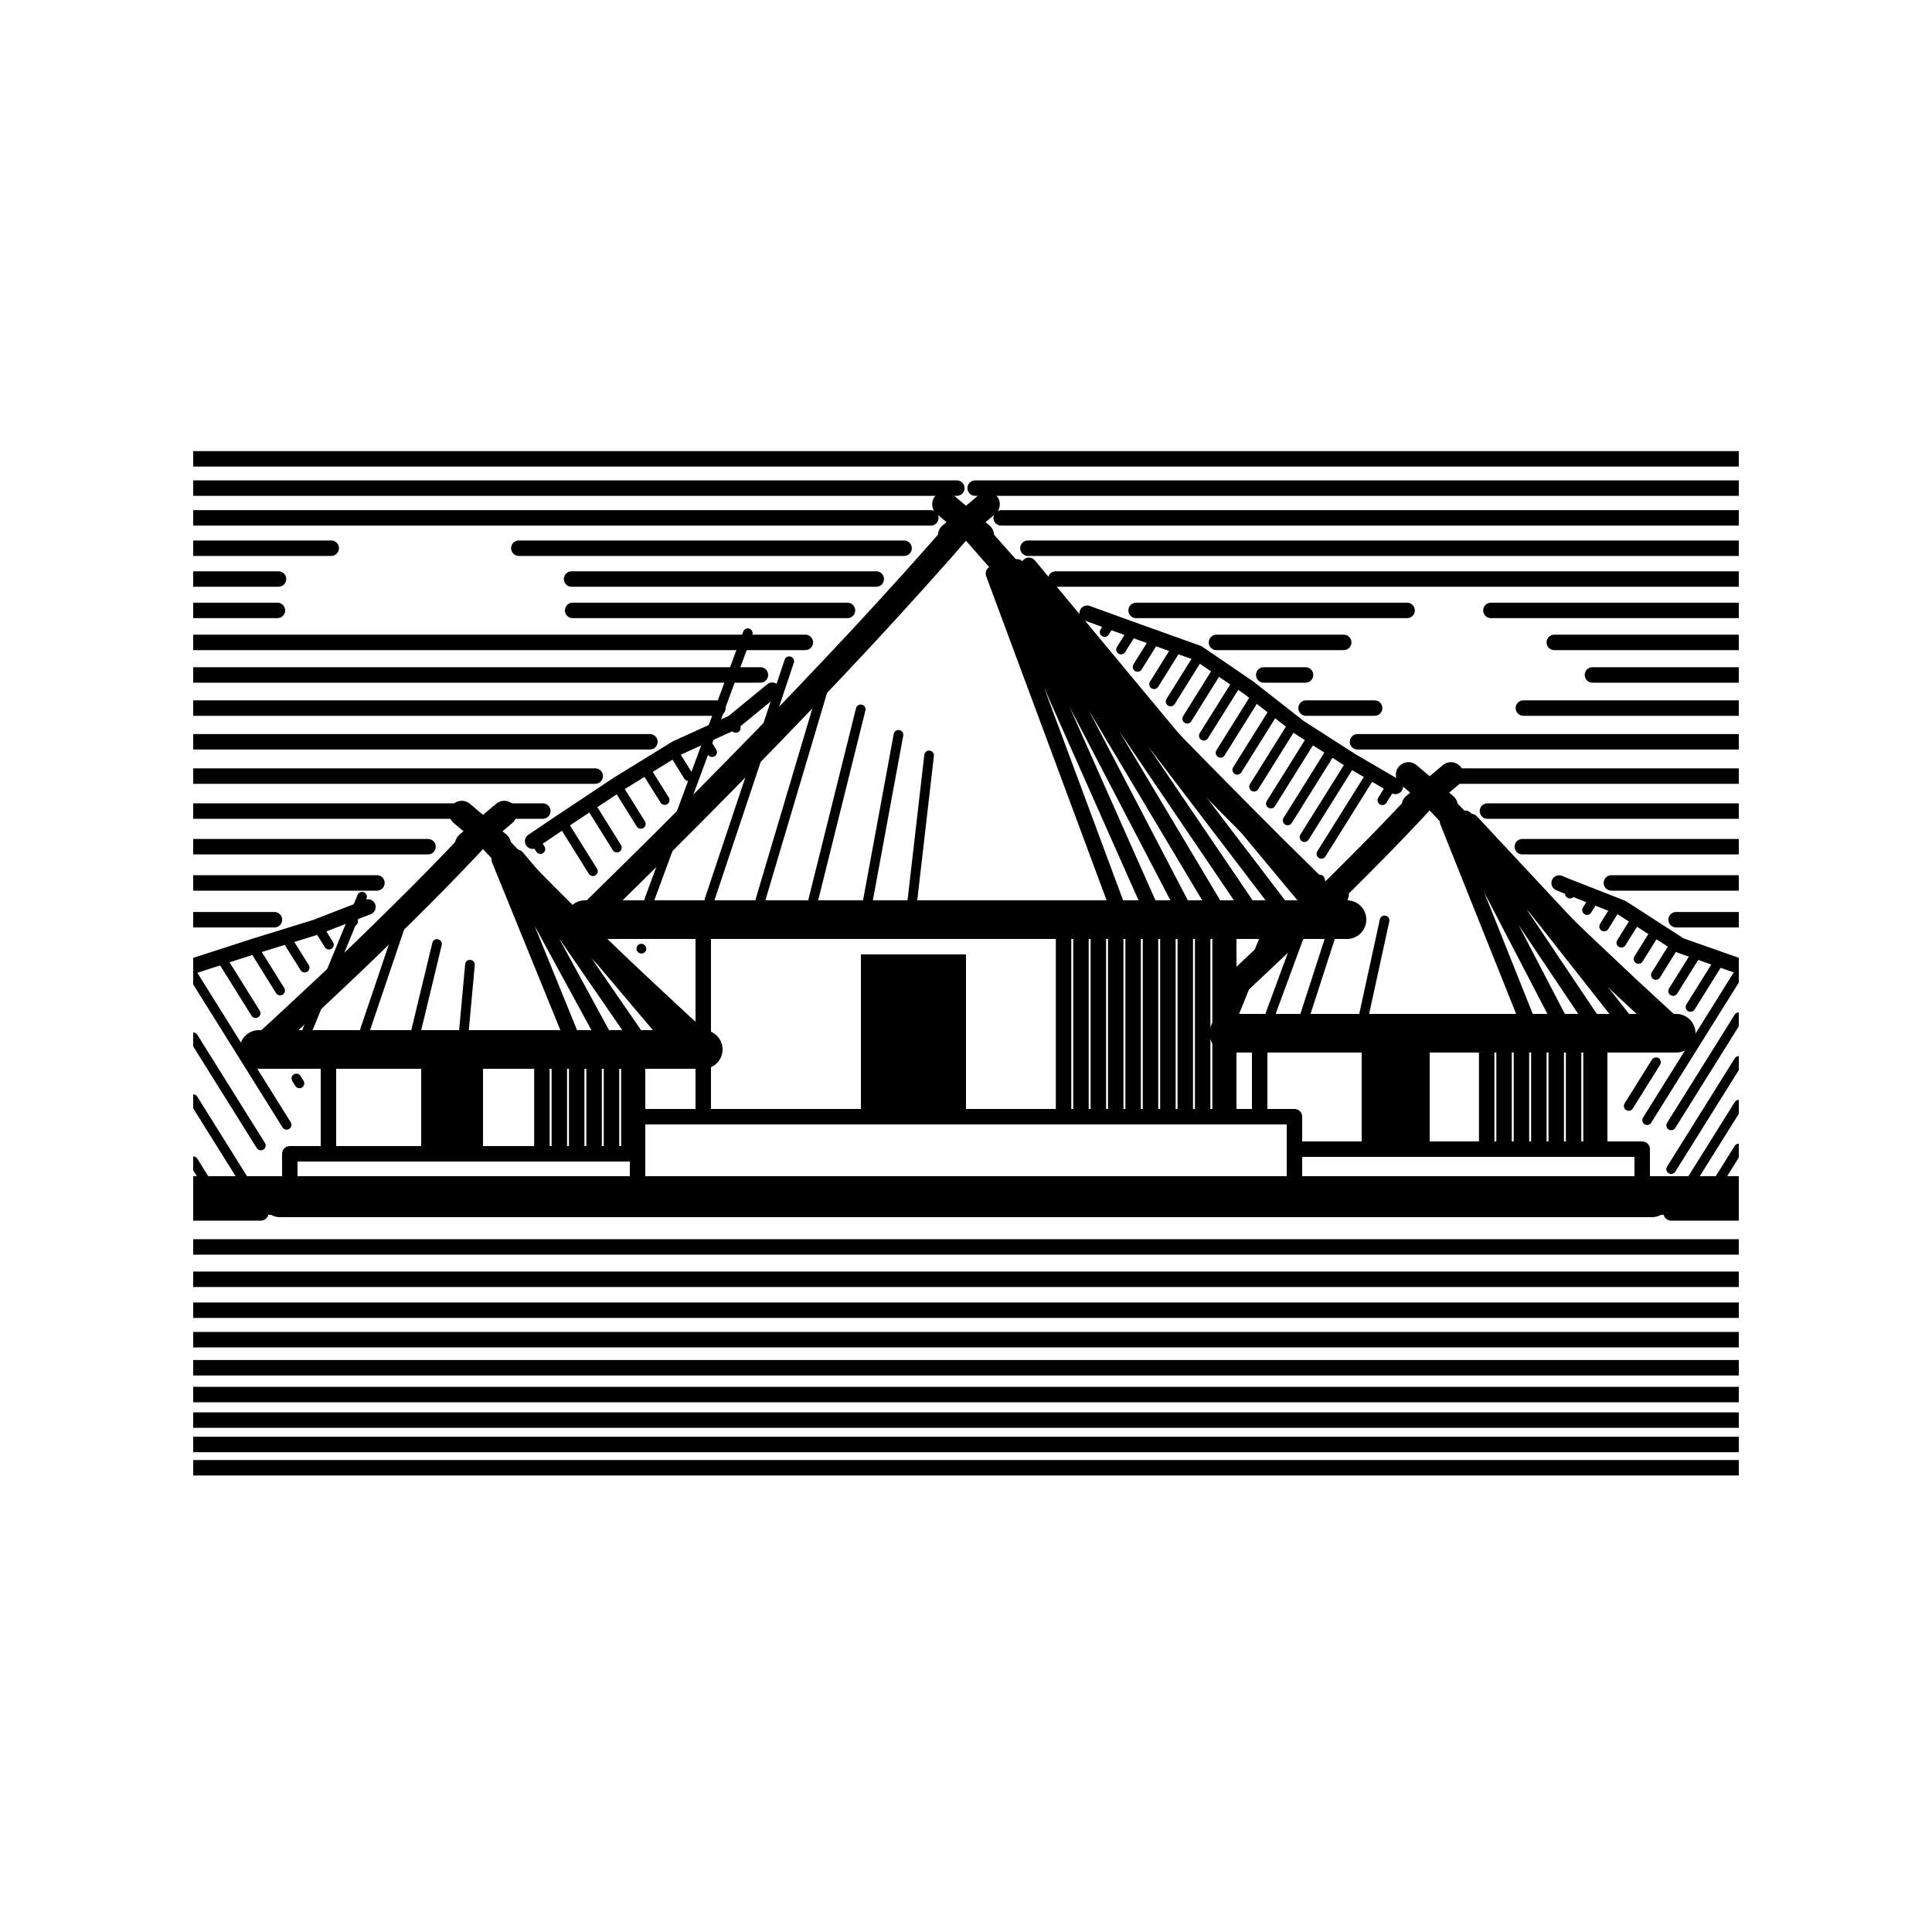
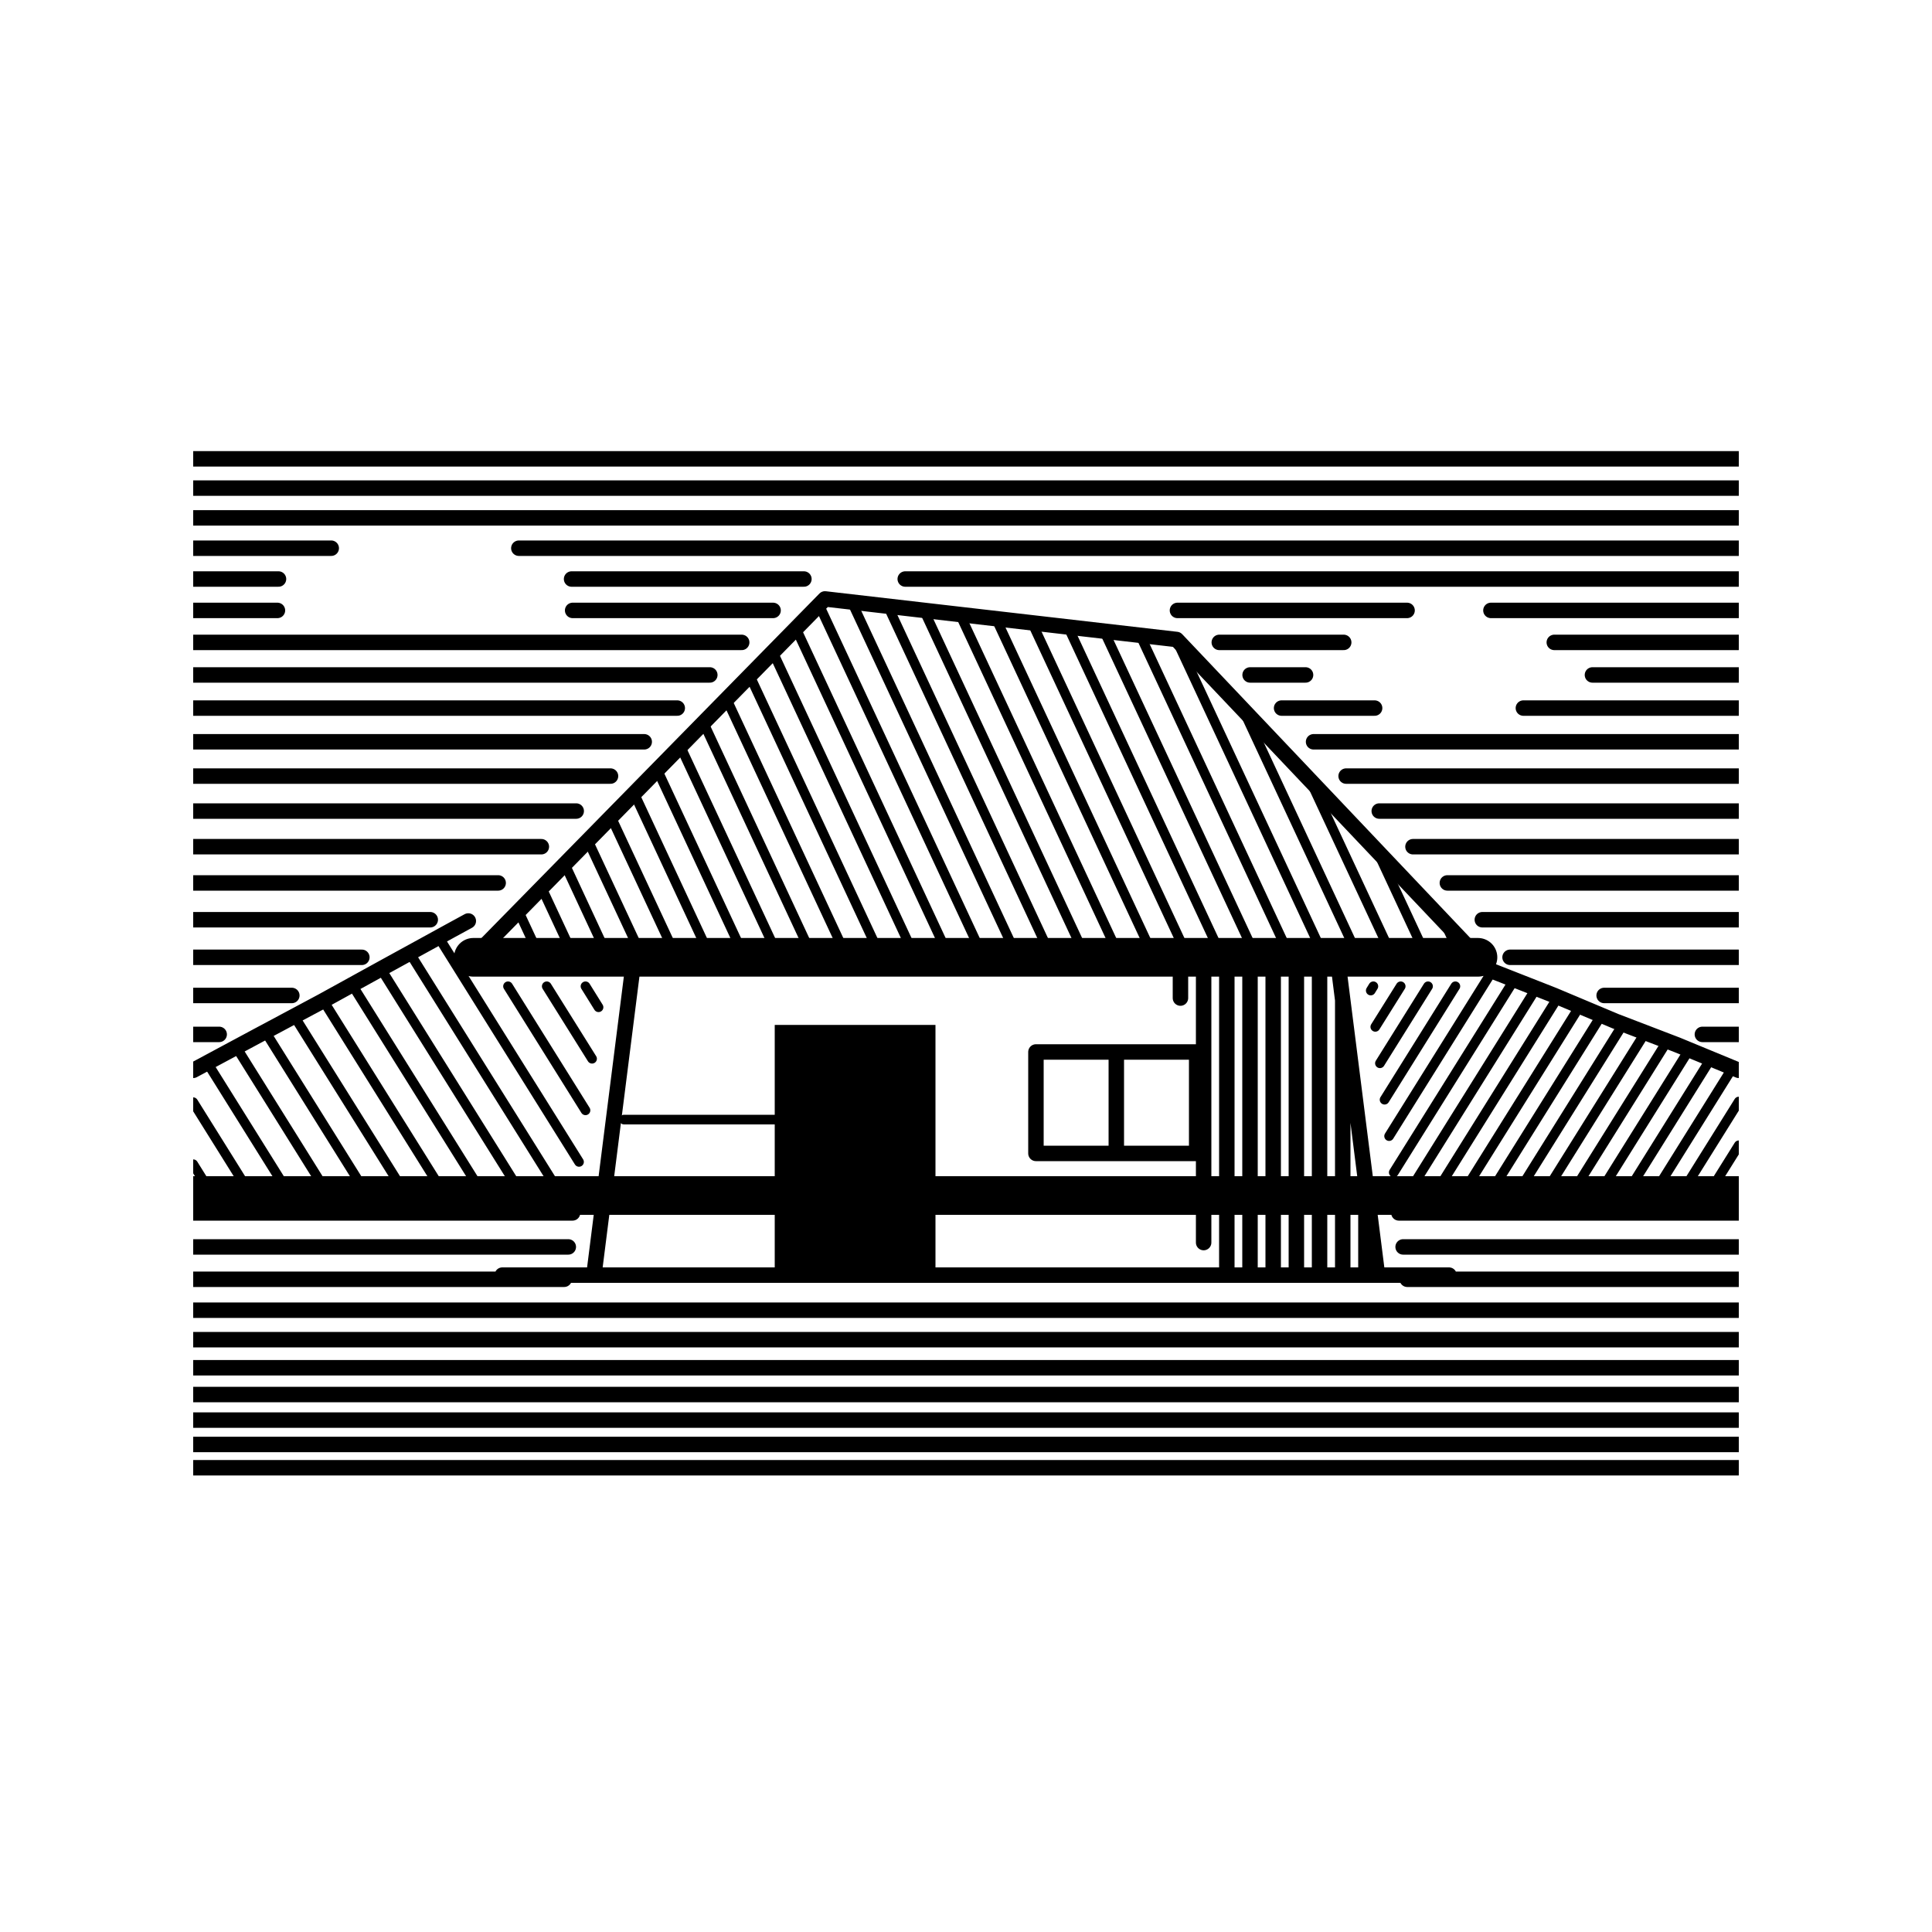
<svg xmlns="http://www.w3.org/2000/svg" viewBox="0 0 200 200">
  <defs>
    <clipPath id="w">
      <path d="M20 46L180 46L180 154L20 154Z" />
    </clipPath>
  </defs>
  <g clip-path="url(#w)" fill="none" stroke="#000" stroke-linecap="round" stroke-linejoin="round">
-     <path d="M43.6 110.32L50 110.32L50 119.44L43.6 119.44ZM140.96 108.88L148 108.88L148 118.96L140.96 118.96ZM89.12 98.8L100 98.8L100 115.6L89.12 115.6Z" fill="#000" stroke="none" />
-     <path d="M78.48 72.64L78.6 72.84M75.83 74.81L76.17 75.35M72.7 76.23L73.72 77.86M69.62 77.7L71.27 80.35M66.72 79.49L68.81 82.82M63.83 81.27L66.34 85.29M61 83.16L63.86 87.74M58.16 85.04L61.38 90.19M66.39 98.2L66.4 98.21M55.34 86.94L55.94 87.9M36.11 94.66L36.56 95.38M32.88 95.91L34.05 97.79M29.53 96.96L31.54 100.17M26.17 98L29 102.54M22.84 99.08L26.46 104.88M30.68 111.64L31 112.15M20 100.96L29.67 116.44M20 107.38L27 118.58M20 113.79L26.23 123.76M20 120.21L22.22 123.76M112.66 63.61L112.7 63.54M114.35 65.43L115.01 64.38M116.05 67.24L117.32 65.21M117.76 69.04L119.63 66.04M119.47 70.83L121.94 66.87M121.18 72.62L124.22 67.75M122.9 74.4L126.2 69.11M124.62 76.16L128.19 70.46M126.35 77.93L130.13 71.88M128.08 79.69L132.04 73.36M129.82 81.44L133.94 74.85M131.56 83.19L135.92 76.21M133.3 84.93L137.94 77.5M135.04 86.66L139.96 78.8M136.79 88.39L142.04 80M143.1 82.84L144.11 81.21M162.52 92.51L162.84 91.99M164.29 94.21L165.12 92.88M166.06 95.91L167.39 93.77M167.84 97.59L169.47 94.98M169.62 99.27L171.48 96.28M171.41 100.93L173.5 97.58M173.2 102.59L175.75 98.51M168.6 114.49L171.43 109.96M175 104.24L178.07 99.32M170.51 115.96L180 100.77M173 116.5L180 105.3M173 121.03L180 109.83M174.12 123.76L180 114.36M176.95 123.76L180 118.89M31.82 106.64L37.48 92.83M37.78 106.64L41.58 95.42M43.09 106.64L45.24 97.72M48.03 106.64L48.65 99.86M127.73 104.96L131.69 95.2M133.9 89.75L134.04 89.41M131.52 104.96L135.12 95.2M136.27 92.09L136.65 91.06M135.14 104.96L138.3 95.2M138.58 94.35L139.14 92.63M141.22 104.96L143.33 95.28M67.2 93.2L77.41 65.55M73.43 93.2L81.7 68.45M78.71 93.2L85.34 70.9M84.18 93.2L89.1 73.43M89.85 93.2L93.01 76.07M94.45 93.2L96.18 78.2" stroke-width="1" />
-     <path d="M20 47.5L180 47.5M20 50.53L99.05 50.53M100.95 50.53L180 50.53M20 53.61L96.36 53.61M103.64 53.61L180 53.61M20 56.75L34.29 56.75M53.71 56.75L93.59 56.75M106.41 56.75L180 56.75M20 59.94L28.83 59.94M59.17 59.94L90.71 59.94M109.29 59.94L180 59.94M20 63.19L28.72 63.19M59.28 63.19L87.73 63.19M117.61 63.19L145.66 63.19M154.34 63.19L180 63.19M20 66.5L43.99 66.5M44.01 66.5L83.37 66.5M125.93 66.5L139.1 66.5M160.9 66.5L180 66.5M20 69.87L78.72 69.87M130.82 69.87L135.15 69.87M164.85 69.87L180 69.87M20 73.3L74.32 73.3M135.2 73.3L142.3 73.3M157.7 73.3L180 73.3M20 76.79L67.28 76.79M140.53 76.79L180 76.79M20 80.34L61.62 80.34M150.56 80.34L180 80.34M20 83.96L47.8 83.96M52.2 83.96L56.19 83.96M153.98 83.96L180 83.96M20 87.65L44.31 87.65M157.59 87.65L180 87.65M20 91.4L39.02 91.4M166.81 91.4L180 91.4M20 95.21L28.41 95.21M173.51 95.21L180 95.21M20 100L26.3 97.96L32.71 95.98L38.09 93.89M55.14 87.08L58 85.15L64 81.16L70.03 77.45L75.84 74.81L79.94 71.45M112.54 63.48L117.95 65.44L124 67.6L129.29 71.21L134.51 75.3L139.92 78.77L144.45 81.41M161.4 91.41L162.05 91.68L167.89 93.97L173.94 97.87L180 100M20 125.56L27 125.56M173 125.56L180 125.56M20 129.08L180 129.08M20 132.43L180 132.43M20 135.63L180 135.63M20 138.68L180 138.68M20 141.59L180 141.59M20 144.36L180 144.36M20 147.01L180 147.01M20 149.53L180 149.53M20 151.94L180 151.94M30 119.44L34 119.44L66 119.44M70 124L66 124L30 124L30 119.44M66 108.64L66 115.6M66 119.44L34 119.44L34 108.64M65.1 108.64L65.1 119.14M63.3 108.64L63.3 119.14M61.5 108.64L61.5 119.14M59.7 108.64L59.7 119.14M57.9 108.64L57.9 119.14M56.1 108.64L56.1 119.14M51.67 88.95L59.28 107.64M52.28 88.54L62.68 107.64M52.89 88.5L66.08 107.64M53.51 88.75L69.48 107.64M134 118.96L165.6 118.96L170 118.96L170 124L134 124L126 124M165.6 106.96L165.6 118.96L134 118.96M130.4 115.6L130.4 106.96M164.7 106.96L164.7 118.66M162.9 106.96L162.9 118.66M161.1 106.96L161.1 118.66M159.3 106.96L159.3 118.66M157.5 106.96L157.5 118.66M155.7 106.96L155.7 118.66M153.9 106.96L153.9 118.66M149.84 85.02L158.21 105.96M150.45 84.5L161.61 105.96M151.06 85.16L165.01 105.96M151.67 84.7L168.41 105.96M152.29 85.04L171.81 105.96M66 115.6L72.8 115.6L127.2 115.6L134 115.6L134 124L66 124L66 115.6M127.2 95.2L127.2 115.6L72.8 115.6L72.8 95.2M126.3 95.2L126.3 115.3M124.5 95.2L124.5 115.3M122.7 95.2L122.7 115.3M120.9 95.2L120.9 115.3M119.1 95.2L119.1 115.3M117.3 95.2L117.3 115.3M115.5 95.2L115.5 115.3M113.7 95.2L113.7 115.3M111.9 95.2L111.9 115.3M110.1 95.2L110.1 115.3M102.84 59.37L115.78 94.2M103.45 58.78L119.18 94.2M104.06 58.67L122.58 94.2M104.68 58.53L125.98 94.2M105.29 58.68L129.38 94.2M105.9 58.95L132.78 94.2M106.51 58.52L136.18 94.2" stroke-width="1.6" />
-     <path d="M26.8 108.64L29.16 106.48L31.44 104.36L33.65 102.3L35.78 100.29L37.83 98.33L39.8 96.41L41.69 94.55L43.51 92.74L45.25 90.98L46.91 89.27L48.49 87.61L50 86L51.51 87.61L53.09 89.27L54.75 90.98L56.49 92.74L58.31 94.55L60.2 96.41L62.17 98.33L64.22 100.29L66.35 102.3L68.56 104.36L70.84 106.48L72.8 108.27M72.8 108.64L26.8 108.64M47.8 84.2L51.6 87.4M52.2 84.2L48.4 87.4M127.2 102.61L127.59 102.25L130.01 99.97L132.36 97.75L134.61 95.59L135.01 95.2M137.23 93.04L138.86 91.43L140.86 89.43L142.78 87.49L144.6 85.61L146.34 83.77L148 82L149.66 83.77L151.4 85.61L153.23 87.49L155.14 89.43L157.14 91.43L159.22 93.48L161.39 95.59L163.64 97.75L165.99 99.97L168.41 102.25L170.92 104.57L173.52 106.96L127.2 106.96M145.8 80.2L149.6 83.4M150.2 80.2L146.4 83.4M60.56 95.2L64.57 91.26L68.46 87.42L72.21 83.66L75.82 80L79.31 76.43L82.66 72.95L85.88 69.56L88.97 66.27L91.93 63.06L94.75 59.95L97.44 56.93L100 54L102.56 56.93L105.25 59.95L108.08 63.06L111.03 66.27L114.12 69.56L117.34 72.95L120.69 76.43L124.18 80L127.8 83.66L131.54 87.42L135.43 91.26L139.44 95.2ZM97.8 52.2L101.6 55.4M102.2 52.2L98.4 55.4" stroke-width="2.6" />
-     <path d="M29 124L66 124L71 124M26.8 108.64L72.8 108.64M125 124L134 124L171 124M127.2 106.96L173.52 106.96M65 124L135 124M60.56 95.2L139.44 95.2M20 123.76L180 123.76" stroke-width="4" />
+     <path d="M80.2 106.1L96.84 106.1L96.84 132L80.2 132Z" fill="#000" stroke="none" />
+     <path d="M60.61 102.1L61.96 104.27M56.6 102.1L61.29 109.6M48.4 95.39L48.41 95.41M52.59 102.1L60.61 114.94M45.41 97.02L59.94 120.28M42.42 98.66L58.11 123.76M39.44 100.3L54.1 123.76M36.45 101.94L50.09 123.76M33.47 103.58L46.08 123.76M30.46 105.19L42.07 123.76M27.46 106.79L38.06 123.76M24.46 108.4L34.05 123.76M21.46 110.02L30.04 123.76M20 114.1L26.03 123.76M20 120.52L22.02 123.76M141.9 102.54L142.17 102.1M142.37 106.3L145 102.1M142.85 110.07L147.83 102.1M143.33 113.84L150.66 102.1M143.8 117.61L154.48 100.52M144.28 121.37L156.75 101.42M145.62 123.76L159.02 102.31M148.45 123.76L161.29 103.21M151.28 123.76L163.53 104.16M154.11 123.76L165.77 105.1M156.94 123.76L168.02 106.02M159.77 123.76L170.31 106.9M162.6 123.76L172.59 107.77M165.43 123.76L174.85 108.68M168.26 123.76L177.1 109.6M171.09 123.76L179.35 110.53M173.92 123.76L180 114.03M176.75 123.76L180 118.56M149.53 95.44L151.23 99.1M142.58 88.11L147.7 99.1M135.63 80.79L144.17 99.1M128.69 73.46L140.64 99.1M121.77 66.2L137.11 99.1M118.04 65.77L133.58 99.1M114.3 65.34L130.05 99.1M110.57 64.9L126.52 99.1M106.84 64.47L122.99 99.1M103.11 64.04L119.46 99.1M99.38 63.61L115.93 99.1M95.65 63.18L112.4 99.1M91.92 62.75L108.86 99.1M88.18 62.32L105.33 99.1M84.79 62.62L101.8 99.1M82.4 65.06L98.27 99.1M80.01 67.5L94.74 99.1M77.61 69.94L91.21 99.1M75.22 72.38L87.68 99.1M72.83 74.82L84.15 99.1M70.43 77.26L80.62 99.1M68.04 79.69L77.09 99.1M65.65 82.13L73.56 99.1M63.25 84.57L70.03 99.1M60.86 87.01L66.5 99.1M58.47 89.45L62.96 99.1M56.07 91.89L59.43 99.1M53.68 94.33L55.9 99.1M51.29 96.77L52.37 99.1M64.6 115.9L80.2 115.9" stroke-width="1" />
+     <path d="M20 47.5L180 47.5M20 50.53L180 50.53M20 53.61L180 53.61M20 56.75L34.29 56.75M53.71 56.75L180 56.75M20 59.94L28.83 59.94M59.17 59.94L83.22 59.94M93.71 59.94L180 59.94M20 63.19L28.72 63.19M59.28 63.19L80.03 63.19M121.89 63.19L145.66 63.19M154.34 63.19L180 63.19M20 66.5L43.99 66.5M44.01 66.5L76.78 66.5M126.22 66.5L139.1 66.5M160.9 66.5L180 66.5M20 69.87L73.48 69.87M129.41 69.87L135.15 69.87M164.85 69.87L180 69.87M20 73.3L70.11 73.3M132.67 73.3L142.3 73.3M157.7 73.3L180 73.3M20 76.79L66.69 76.79M135.98 76.79L180 76.79M20 80.34L63.2 80.34M139.35 80.34L180 80.34M20 83.96L59.65 83.96M142.78 83.96L180 83.96M20 87.65L56.04 87.65M146.27 87.65L180 87.65M20 91.4L51.57 91.4M149.83 91.4L180 91.4M20 95.21L44.54 95.21M153.45 95.21L180 95.21M20 99.1L37.46 99.1M156.32 99.1L180 99.1M20 103.05L30.21 103.05M166.06 103.05L180 103.05M20 107.08L22.69 107.08M176.23 107.08L180 107.08M20 110.8L26.65 107.23L33.31 103.67L40.01 99.98L46.7 96.31L48.48 95.34M153.8 100.24L154.39 100.49L160.85 103.03L167.22 105.71L173.61 108.16L180 110.8M20 125.56L59.27 125.56M144.81 125.56L180 125.56M20 129.08L58.83 129.08M145.25 129.08L180 129.08M20 132.43L58.4 132.43M145.68 132.43L180 132.43M20 135.63L180 135.63M20 138.68L180 138.68M20 141.59L180 141.59M20 144.36L180 144.36M20 147.01L180 147.01M20 149.53L180 149.53M20 151.94L180 151.94M61.48 132L65.64 99.1L138.44 99.1L142.6 132ZM141.4 122.51L141.4 132M139 103.53L139 132M136.6 99.1L136.6 132M134.2 99.1L134.2 132M131.8 99.1L131.8 132M129.4 99.1L129.4 132M127 99.1L127 132M124.6 99.1L124.6 128.63M122.2 99.1L122.2 103.32M107.24 108.9L123.88 108.9L123.88 119.4L107.24 119.4ZM49 99.1L85.4 62L121.8 66.2L153 99.1ZM115.56 108.9L115.56 119.4M52 132L150 132" stroke-width="1.6" />
+     <path d="M49 99.1L153 99.1M20 123.76L180 123.76" stroke-width="4" />
  </g>
</svg>
